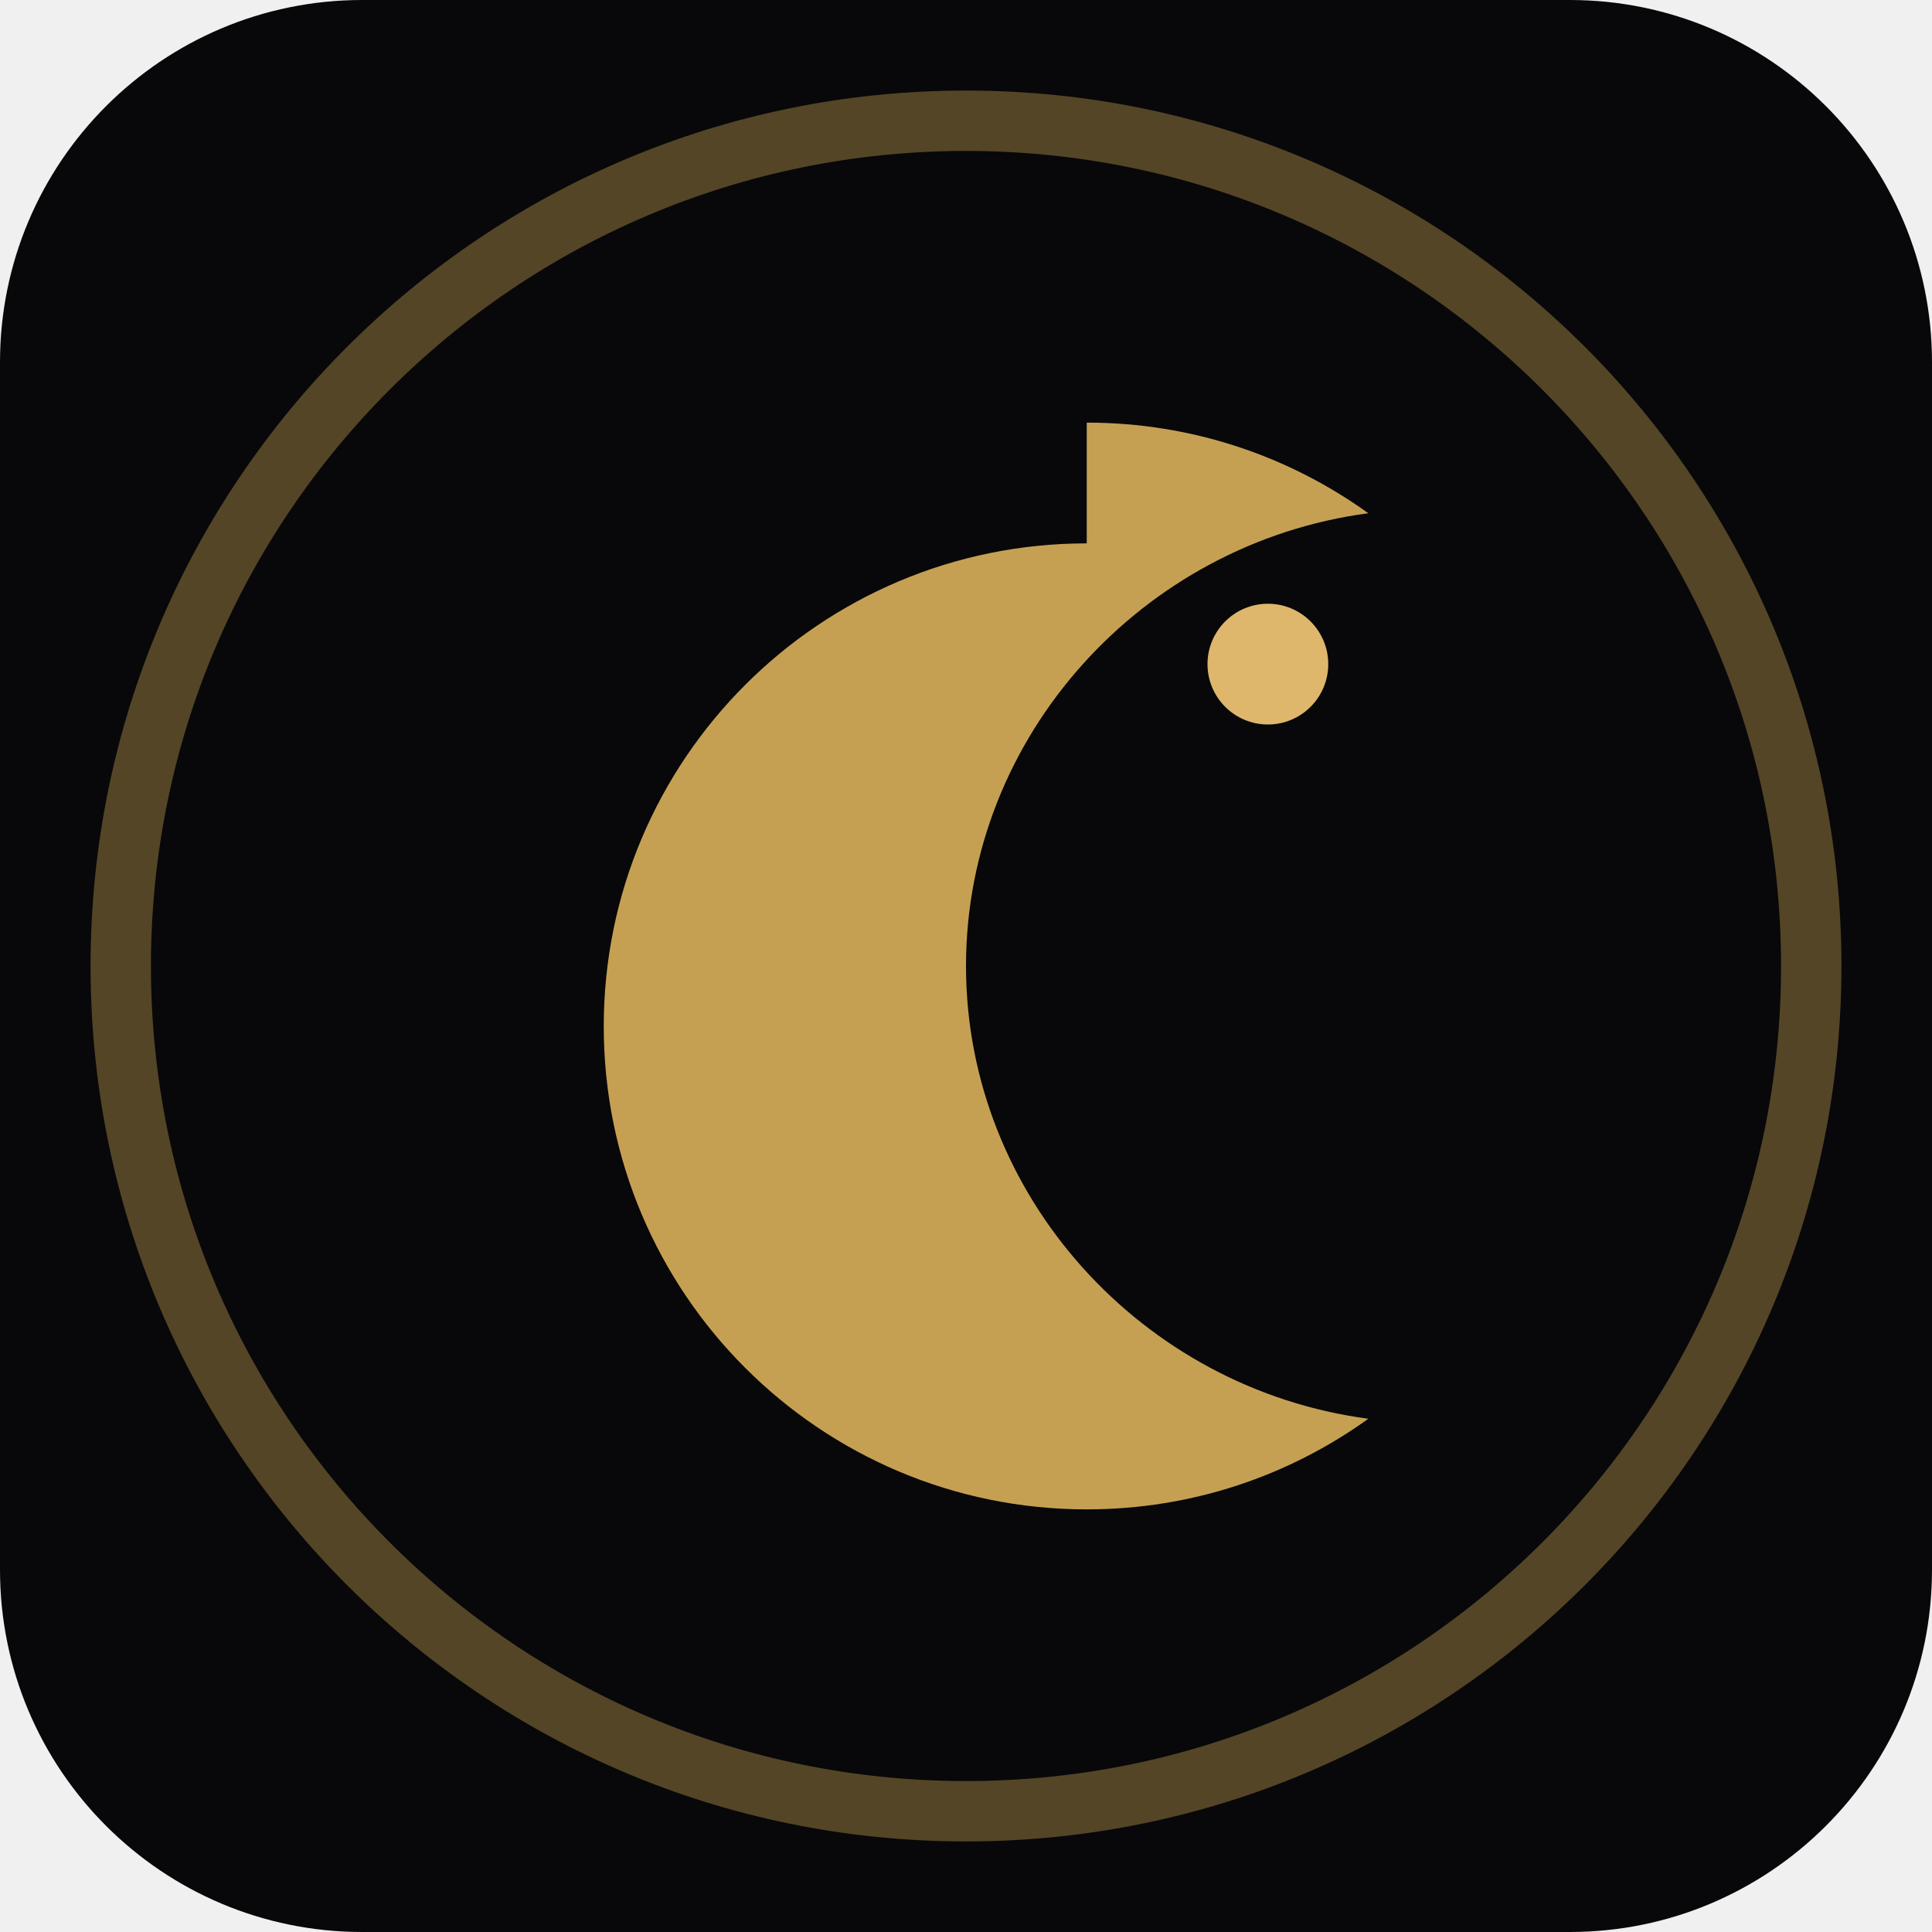
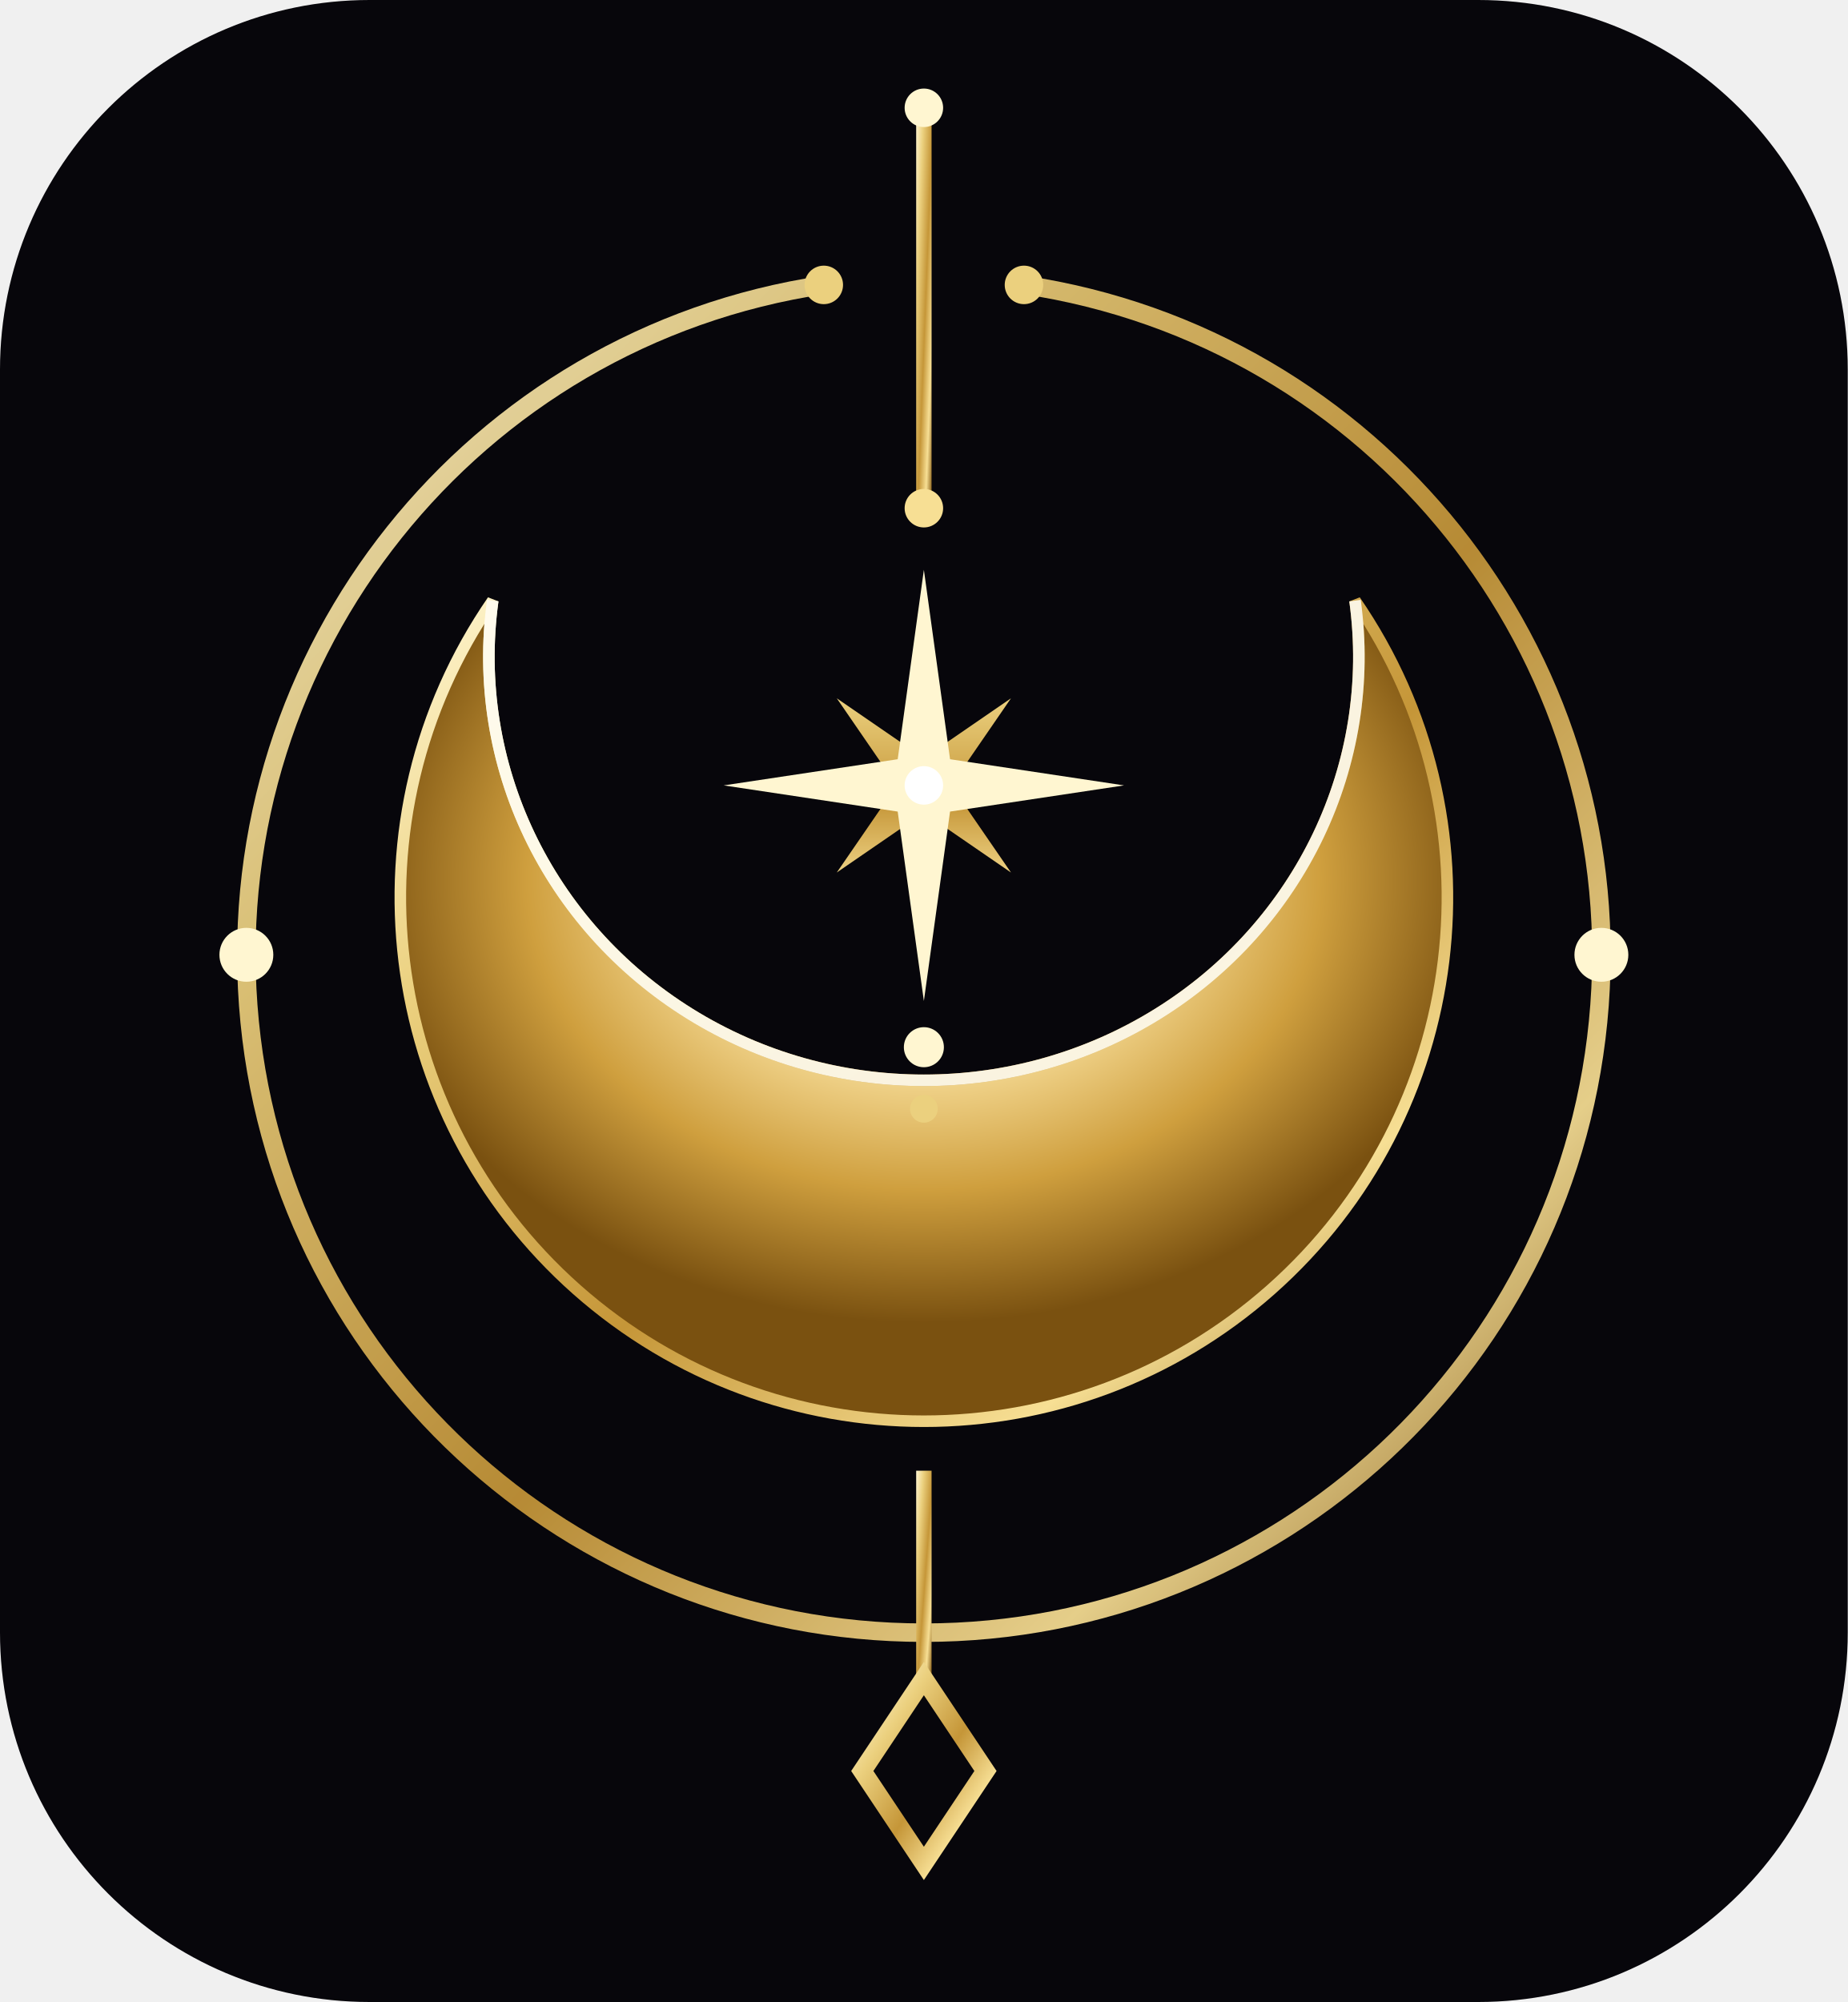
- <svg xmlns="http://www.w3.org/2000/svg" viewBox="0 0 32 32" fill="none">
-   <rect width="32" height="32" rx="6" fill="#08080a" />
-   <circle cx="16" cy="16" r="14" stroke="#c6a052" stroke-width="1" stroke-opacity="0.4" />
-   <path d="M18 9C13.582 9 10 12.582 10 17C10 21.418 13.582 25 18 25C19.742 25 21.35 24.444 22.664 23.499C18.918 23.004 16 19.805 16 16C16 12.195 18.918 8.996 22.664 8.501C21.35 7.556 19.742 7 18 7V9Z" fill="#c6a052" />
-   <circle cx="21" cy="11" r="1" fill="#dfb76c" />
+ <svg xmlns="http://www.w3.org/2000/svg" viewBox="0 0 240 260" fill="none">
+   <defs>
+     <linearGradient id="gold3D" x1="0%" y1="0%" x2="100%" y2="100%">
+       <stop offset="0%" stop-color="#fff6d1" />
+       <stop offset="25%" stop-color="#ebd07e" />
+       <stop offset="55%" stop-color="#c59638" />
+       <stop offset="80%" stop-color="#f7df94" />
+       <stop offset="100%" stop-color="#875c14" />
+     </linearGradient>
+     <radialGradient id="moonRadial" cx="50%" cy="34%" r="54%">
+       <stop offset="0%" stop-color="#ffffff" />
+       <stop offset="35%" stop-color="#ffeaac" />
+       <stop offset="70%" stop-color="#cf9f3e" />
+       <stop offset="100%" stop-color="#7a5110" />
+     </radialGradient>
+   </defs>
+   <rect width="240" height="260" rx="48" fill="#07060b" />
+   <path d="M 107 37 A 88 88 0 1 0 133 37" fill="none" stroke="url(#gold3D)" stroke-width="2.4" opacity="0.92" />
+   <circle cx="32" cy="124" r="3.5" fill="#fff6d1" />
+   <circle cx="208" cy="124" r="3.5" fill="#fff6d1" />
+   <circle cx="107" cy="37" r="2.5" fill="#ebd07e" />
+   <circle cx="133" cy="37" r="2.5" fill="#ebd07e" />
+   <rect x="119" y="14" width="2" height="52" fill="url(#gold3D)" />
+   <circle cx="120" cy="14" r="2.5" fill="#fff6d1" />
+   <circle cx="120" cy="66" r="2.5" fill="#f7df94" />
+   <path d="M 64 78 A 68 68 0 1 0 176 78 A 56.5 55 0 1 1 64 78 Z" fill="url(#moonRadial)" stroke="url(#gold3D)" stroke-width="1.5" />
+   <path d="M 64 78 A 56.5 55 0 1 0 176 78" fill="none" stroke="#fffdf2" stroke-width="1.5" opacity="0.9" />
+   <g transform="translate(120, 102)">
+     <path d="M 0 -16 L 2.5 -2.5 L 16 0 L 2.5 2.5 L 0 16 L -2.5 2.5 L -16 0 L -2.5 -2.5 Z" fill="url(#gold3D)" transform="rotate(45)" />
+     <path d="M 0 -28 L 3.4 -3.4 L 26 0 L 3.4 3.4 L 0 28 L -3.4 3.4 L -26 0 L -3.4 -3.4 Z" fill="#fff6d1" />
+     <circle cx="0" cy="0" r="2.5" fill="#ffffff" />
+   </g>
+   <circle cx="120" cy="136" r="2.6" fill="#fff6d1" />
+   <circle cx="120" cy="144" r="1.8" fill="#ebd07e" />
+   <rect x="119" y="191" width="2" height="27" fill="url(#gold3D)" />
+   <path d="M 120 218 L 128 230 L 120 242 L 112 230 Z" fill="#07060b" stroke="url(#gold3D)" stroke-width="2.4" />
</svg>
